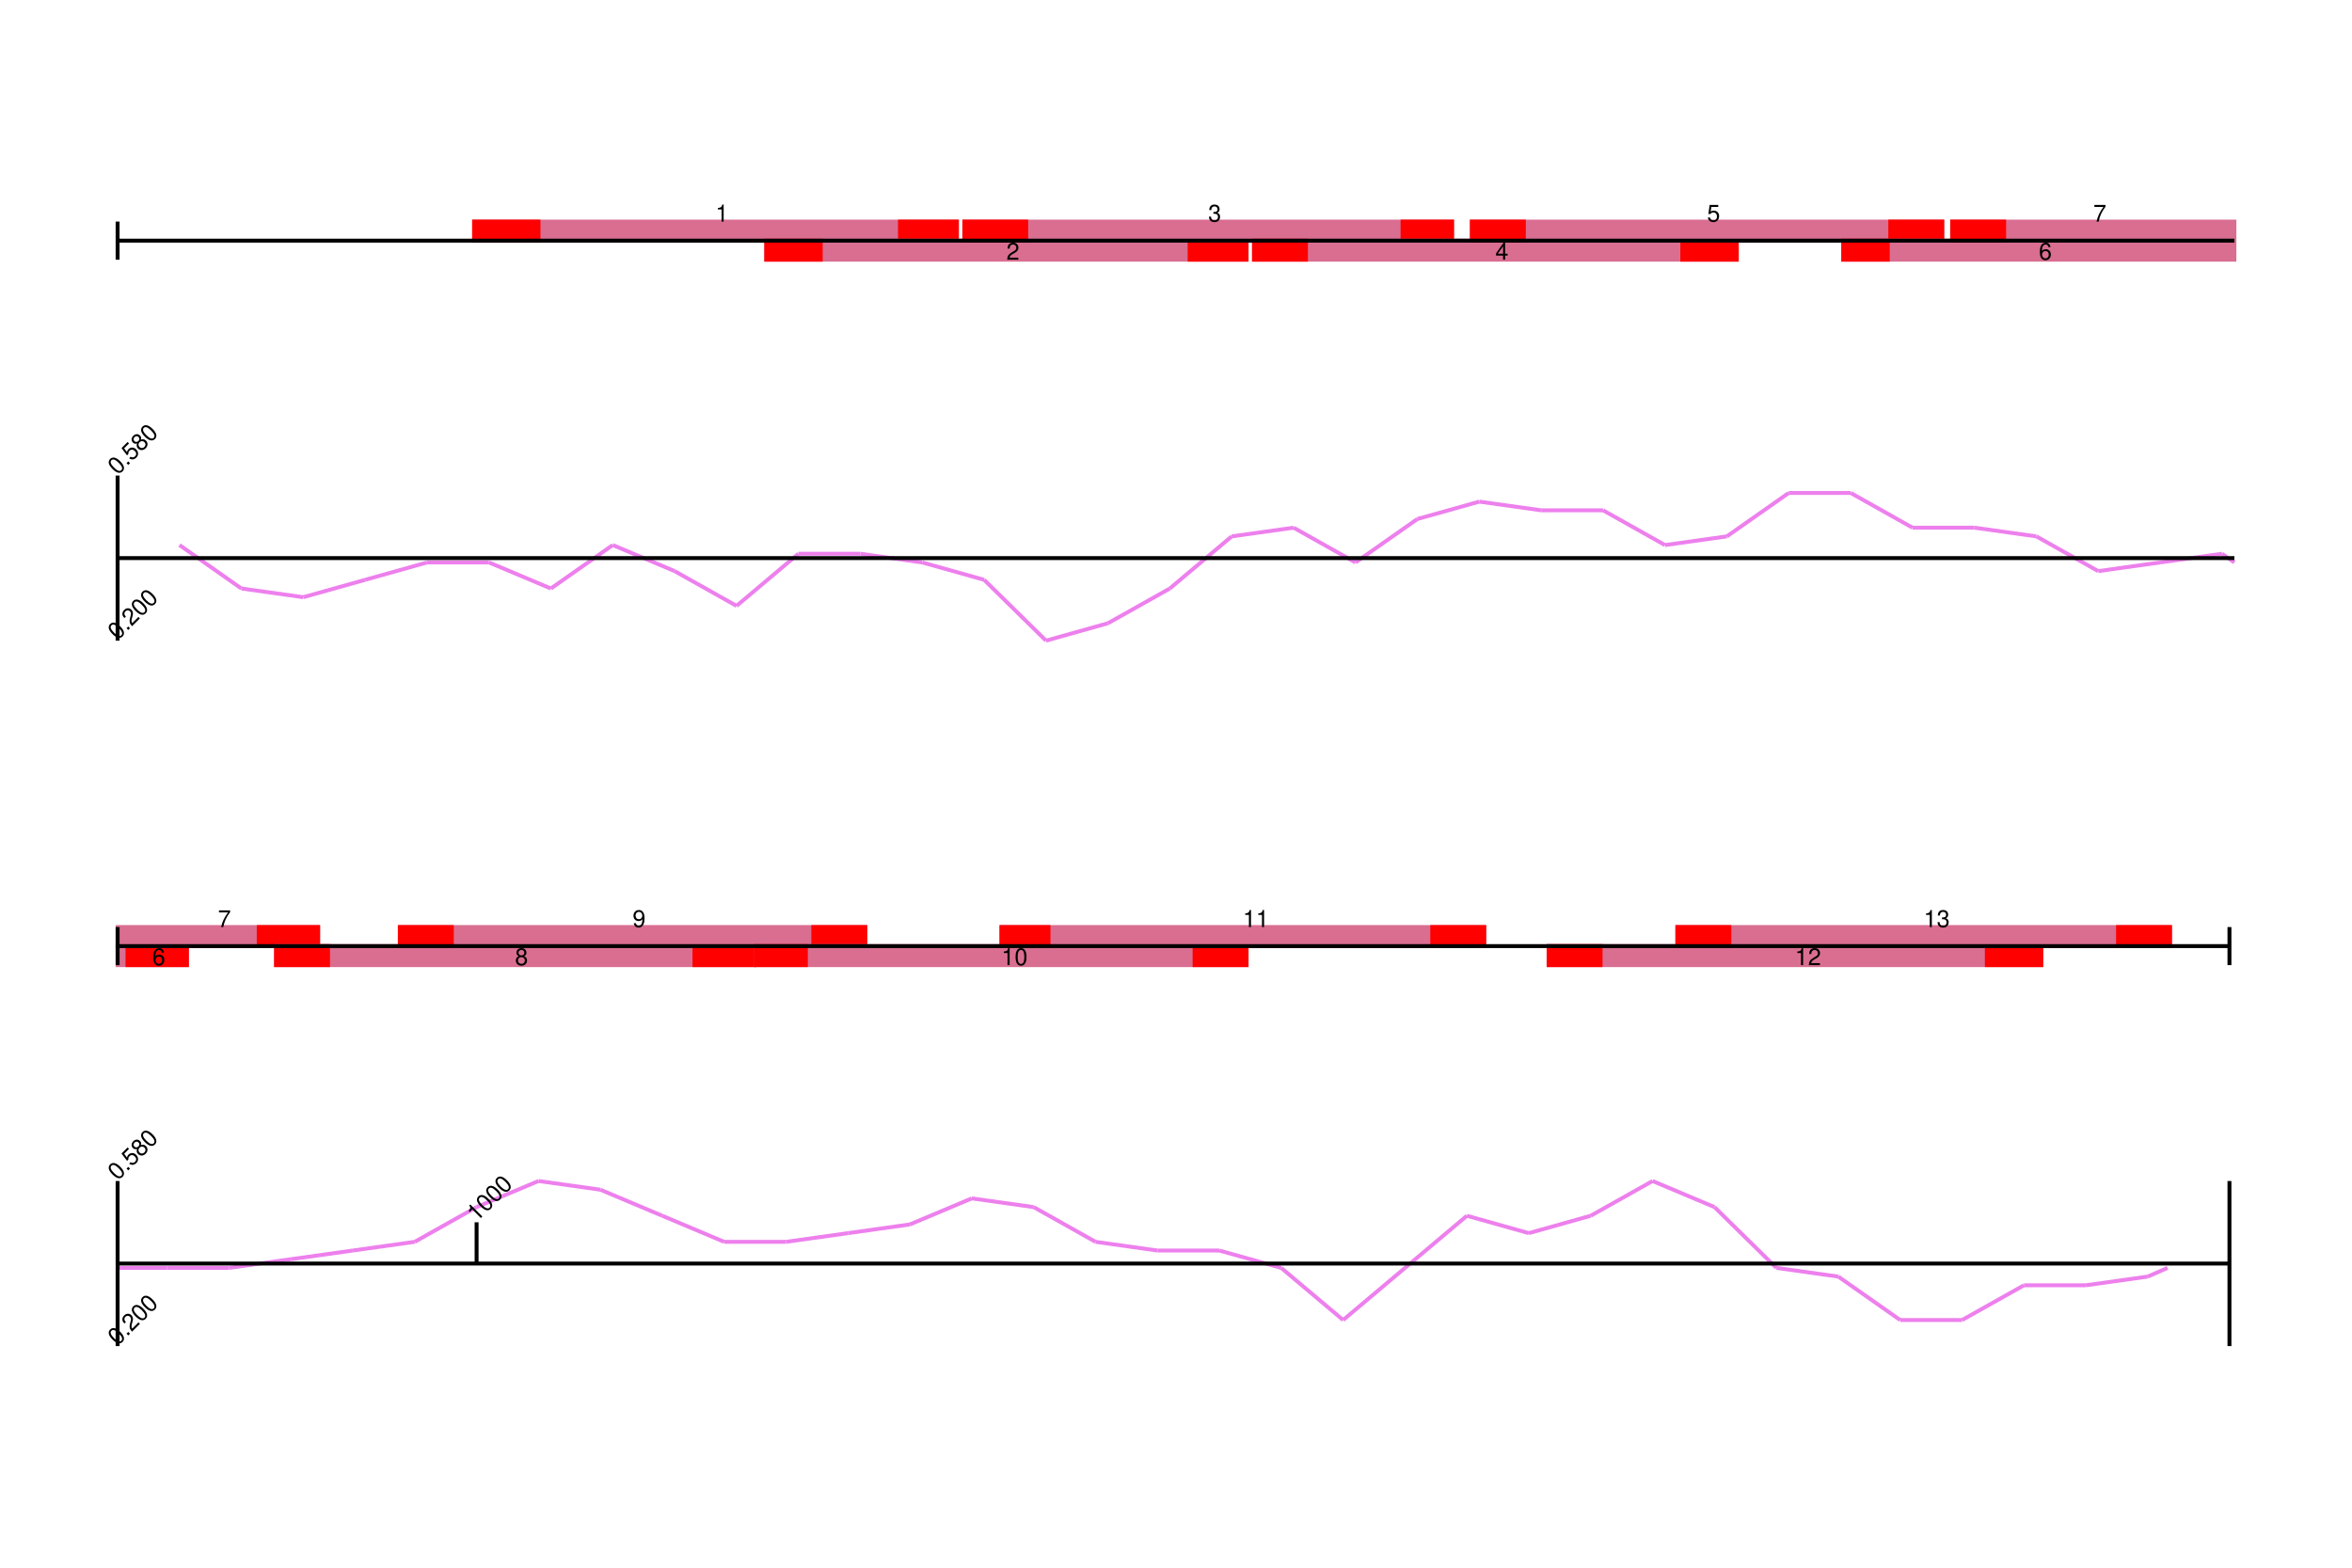
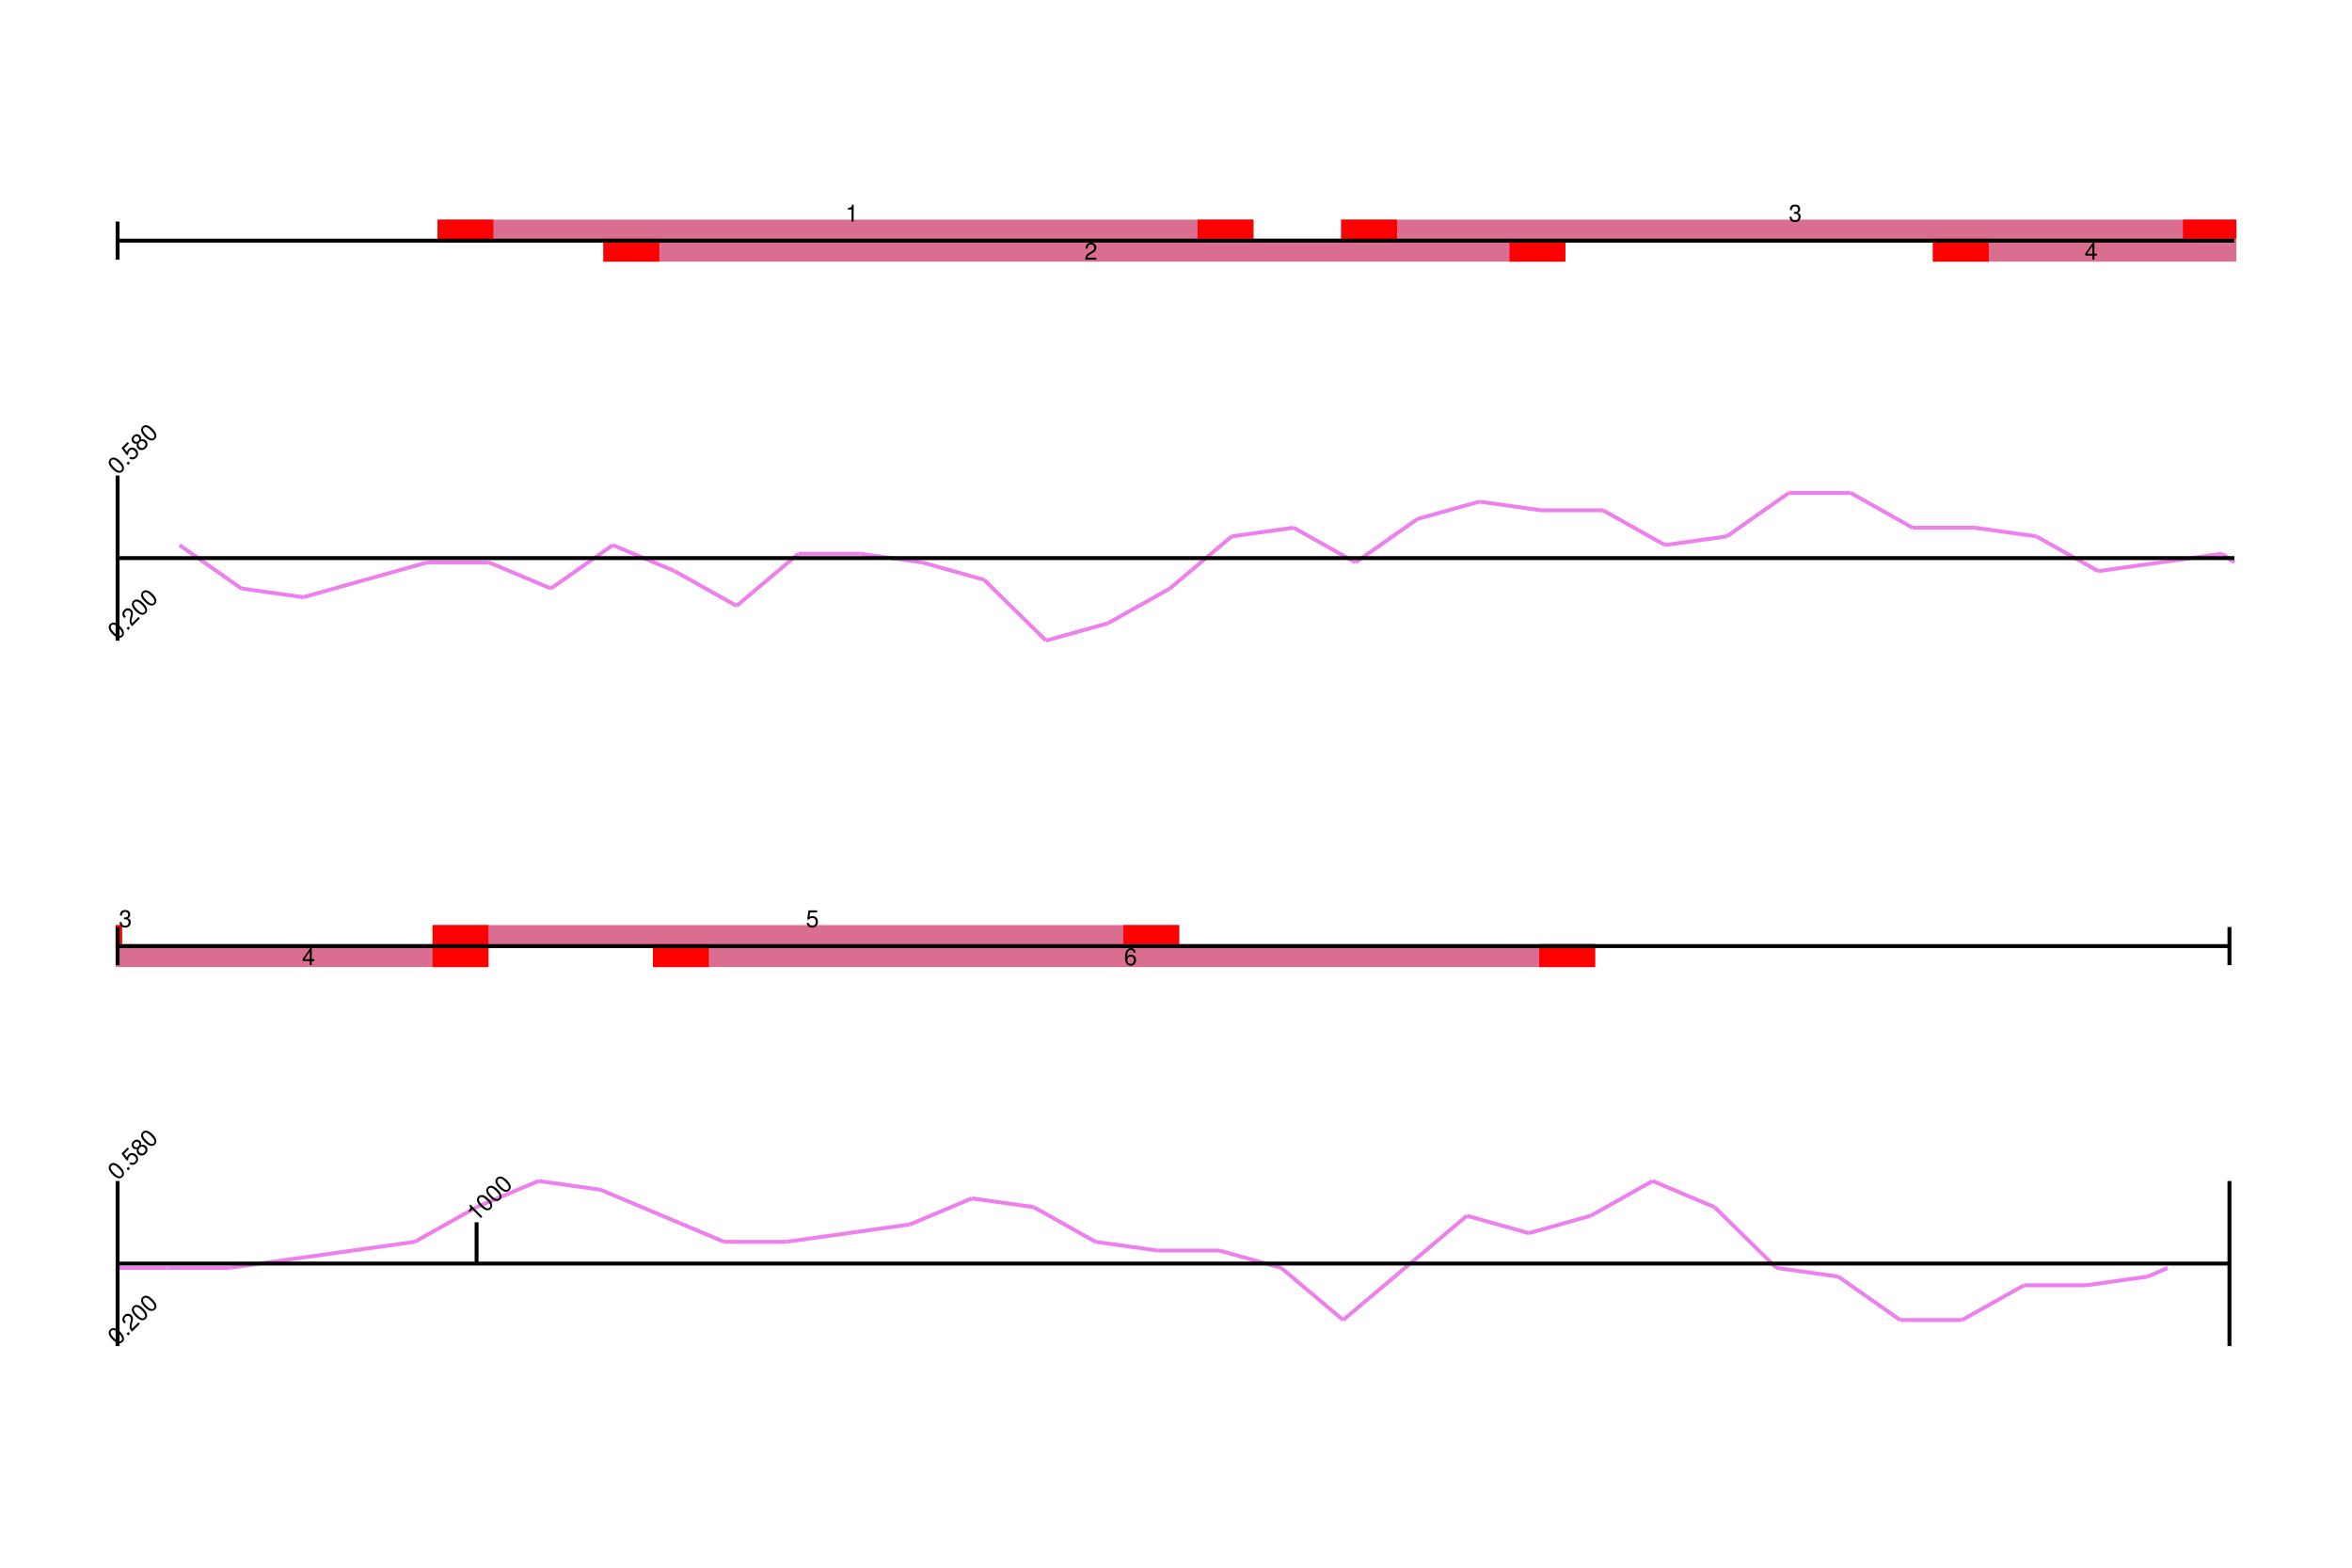
- <svg xmlns="http://www.w3.org/2000/svg" width="600" height="400" preserveAspectRatio="xMinYMin meet" viewBox="0 0 600 400" version="1.0" fill-rule="evenodd">
+ <svg xmlns="http://www.w3.org/2000/svg" fill-rule="evenodd" height="400" preserveAspectRatio="xMinYMin meet" version="1.0" viewBox="0 0 600 400" width="600">
  <clipPath id="clip">
-     <rect x="0" y="0" width="600" height="400" />
+     <rect height="400" width="600" x="0" y="0" />
  </clipPath>
-   <g id="group" transform="scale(1,-1) translate(0,-400)" style="clip-path: url(#clip)">
+   <g id="group" style="clip-path: url(#clip)" transform="scale(1,-1) translate(0,-400)">
    <g transform="">
      <path d="M 45.789,260.925 L 45.789,260.925 Z" style="stroke: rgb(93%,50%,93%); stroke-linecap: butt; stroke-width: 1;" />
      <path d="M 45.789,260.925 L 61.579,249.841 Z" style="stroke: rgb(93%,50%,93%); stroke-linecap: butt; stroke-width: 1;" />
      <path d="M 61.579,249.841 L 77.368,247.624 Z" style="stroke: rgb(93%,50%,93%); stroke-linecap: butt; stroke-width: 1;" />
      <path d="M 77.368,247.624 L 93.158,252.058 Z" style="stroke: rgb(93%,50%,93%); stroke-linecap: butt; stroke-width: 1;" />
      <path d="M 93.158,252.058 L 108.947,256.492 Z" style="stroke: rgb(93%,50%,93%); stroke-linecap: butt; stroke-width: 1;" />
      <path d="M 108.947,256.492 L 124.737,256.492 Z" style="stroke: rgb(93%,50%,93%); stroke-linecap: butt; stroke-width: 1;" />
      <path d="M 124.737,256.492 L 140.526,249.841 Z" style="stroke: rgb(93%,50%,93%); stroke-linecap: butt; stroke-width: 1;" />
      <path d="M 140.526,249.841 L 156.316,260.925 Z" style="stroke: rgb(93%,50%,93%); stroke-linecap: butt; stroke-width: 1;" />
      <path d="M 156.316,260.925 L 172.105,254.275 Z" style="stroke: rgb(93%,50%,93%); stroke-linecap: butt; stroke-width: 1;" />
      <path d="M 172.105,254.275 L 187.895,245.407 Z" style="stroke: rgb(93%,50%,93%); stroke-linecap: butt; stroke-width: 1;" />
      <path d="M 187.895,245.407 L 203.684,258.708 Z" style="stroke: rgb(93%,50%,93%); stroke-linecap: butt; stroke-width: 1;" />
      <path d="M 203.684,258.708 L 219.474,258.708 Z" style="stroke: rgb(93%,50%,93%); stroke-linecap: butt; stroke-width: 1;" />
      <path d="M 219.474,258.708 L 235.263,256.492 Z" style="stroke: rgb(93%,50%,93%); stroke-linecap: butt; stroke-width: 1;" />
      <path d="M 235.263,256.492 L 251.053,252.058 Z" style="stroke: rgb(93%,50%,93%); stroke-linecap: butt; stroke-width: 1;" />
      <path d="M 251.053,252.058 L 266.842,236.54 Z" style="stroke: rgb(93%,50%,93%); stroke-linecap: butt; stroke-width: 1;" />
      <path d="M 266.842,236.54 L 282.632,240.974 Z" style="stroke: rgb(93%,50%,93%); stroke-linecap: butt; stroke-width: 1;" />
      <path d="M 282.632,240.974 L 298.421,249.841 Z" style="stroke: rgb(93%,50%,93%); stroke-linecap: butt; stroke-width: 1;" />
      <path d="M 298.421,249.841 L 314.211,263.142 Z" style="stroke: rgb(93%,50%,93%); stroke-linecap: butt; stroke-width: 1;" />
      <path d="M 314.211,263.142 L 330,265.359 Z" style="stroke: rgb(93%,50%,93%); stroke-linecap: butt; stroke-width: 1;" />
      <path d="M 330,265.359 L 345.789,256.492 Z" style="stroke: rgb(93%,50%,93%); stroke-linecap: butt; stroke-width: 1;" />
      <path d="M 345.789,256.492 L 361.579,267.576 Z" style="stroke: rgb(93%,50%,93%); stroke-linecap: butt; stroke-width: 1;" />
      <path d="M 361.579,267.576 L 377.368,272.009 Z" style="stroke: rgb(93%,50%,93%); stroke-linecap: butt; stroke-width: 1;" />
      <path d="M 377.368,272.009 L 393.158,269.793 Z" style="stroke: rgb(93%,50%,93%); stroke-linecap: butt; stroke-width: 1;" />
      <path d="M 393.158,269.793 L 408.947,269.793 Z" style="stroke: rgb(93%,50%,93%); stroke-linecap: butt; stroke-width: 1;" />
      <path d="M 408.947,269.793 L 424.737,260.925 Z" style="stroke: rgb(93%,50%,93%); stroke-linecap: butt; stroke-width: 1;" />
      <path d="M 424.737,260.925 L 440.526,263.142 Z" style="stroke: rgb(93%,50%,93%); stroke-linecap: butt; stroke-width: 1;" />
      <path d="M 440.526,263.142 L 456.316,274.226 Z" style="stroke: rgb(93%,50%,93%); stroke-linecap: butt; stroke-width: 1;" />
      <path d="M 456.316,274.226 L 472.105,274.226 Z" style="stroke: rgb(93%,50%,93%); stroke-linecap: butt; stroke-width: 1;" />
      <path d="M 472.105,274.226 L 487.895,265.359 Z" style="stroke: rgb(93%,50%,93%); stroke-linecap: butt; stroke-width: 1;" />
      <path d="M 487.895,265.359 L 503.684,265.359 Z" style="stroke: rgb(93%,50%,93%); stroke-linecap: butt; stroke-width: 1;" />
      <path d="M 503.684,265.359 L 519.474,263.142 Z" style="stroke: rgb(93%,50%,93%); stroke-linecap: butt; stroke-width: 1;" />
      <path d="M 519.474,263.142 L 535.263,254.275 Z" style="stroke: rgb(93%,50%,93%); stroke-linecap: butt; stroke-width: 1;" />
      <path d="M 535.263,254.275 L 551.053,256.492 Z" style="stroke: rgb(93%,50%,93%); stroke-linecap: butt; stroke-width: 1;" />
      <path d="M 551.053,256.492 L 566.842,258.708 Z" style="stroke: rgb(93%,50%,93%); stroke-linecap: butt; stroke-width: 1;" />
      <path d="M 566.842,258.708 L 570,256.492 Z" style="stroke: rgb(93%,50%,93%); stroke-linecap: butt; stroke-width: 1;" />
      <path d="M 30,76.492 L 42.632,76.492 Z" style="stroke: rgb(93%,50%,93%); stroke-linecap: butt; stroke-width: 1;" />
      <path d="M 42.632,76.492 L 58.421,76.492 Z" style="stroke: rgb(93%,50%,93%); stroke-linecap: butt; stroke-width: 1;" />
      <path d="M 58.421,76.492 L 74.211,78.708 Z" style="stroke: rgb(93%,50%,93%); stroke-linecap: butt; stroke-width: 1;" />
      <path d="M 74.211,78.708 L 90,80.925 Z" style="stroke: rgb(93%,50%,93%); stroke-linecap: butt; stroke-width: 1;" />
      <path d="M 90,80.925 L 105.789,83.142 Z" style="stroke: rgb(93%,50%,93%); stroke-linecap: butt; stroke-width: 1;" />
      <path d="M 105.789,83.142 L 121.579,92.009 Z" style="stroke: rgb(93%,50%,93%); stroke-linecap: butt; stroke-width: 1;" />
      <path d="M 121.579,92.009 L 137.368,98.66 Z" style="stroke: rgb(93%,50%,93%); stroke-linecap: butt; stroke-width: 1;" />
      <path d="M 137.368,98.66 L 153.158,96.443 Z" style="stroke: rgb(93%,50%,93%); stroke-linecap: butt; stroke-width: 1;" />
      <path d="M 153.158,96.443 L 168.947,89.793 Z" style="stroke: rgb(93%,50%,93%); stroke-linecap: butt; stroke-width: 1;" />
      <path d="M 168.947,89.793 L 184.737,83.142 Z" style="stroke: rgb(93%,50%,93%); stroke-linecap: butt; stroke-width: 1;" />
      <path d="M 184.737,83.142 L 200.526,83.142 Z" style="stroke: rgb(93%,50%,93%); stroke-linecap: butt; stroke-width: 1;" />
      <path d="M 200.526,83.142 L 216.316,85.359 Z" style="stroke: rgb(93%,50%,93%); stroke-linecap: butt; stroke-width: 1;" />
      <path d="M 216.316,85.359 L 232.105,87.576 Z" style="stroke: rgb(93%,50%,93%); stroke-linecap: butt; stroke-width: 1;" />
      <path d="M 232.105,87.576 L 247.895,94.226 Z" style="stroke: rgb(93%,50%,93%); stroke-linecap: butt; stroke-width: 1;" />
      <path d="M 247.895,94.226 L 263.684,92.009 Z" style="stroke: rgb(93%,50%,93%); stroke-linecap: butt; stroke-width: 1;" />
      <path d="M 263.684,92.009 L 279.474,83.142 Z" style="stroke: rgb(93%,50%,93%); stroke-linecap: butt; stroke-width: 1;" />
      <path d="M 279.474,83.142 L 295.263,80.925 Z" style="stroke: rgb(93%,50%,93%); stroke-linecap: butt; stroke-width: 1;" />
      <path d="M 295.263,80.925 L 311.053,80.925 Z" style="stroke: rgb(93%,50%,93%); stroke-linecap: butt; stroke-width: 1;" />
      <path d="M 311.053,80.925 L 326.842,76.492 Z" style="stroke: rgb(93%,50%,93%); stroke-linecap: butt; stroke-width: 1;" />
      <path d="M 326.842,76.492 L 342.632,63.191 Z" style="stroke: rgb(93%,50%,93%); stroke-linecap: butt; stroke-width: 1;" />
      <path d="M 342.632,63.191 L 358.421,76.492 Z" style="stroke: rgb(93%,50%,93%); stroke-linecap: butt; stroke-width: 1;" />
      <path d="M 358.421,76.492 L 374.211,89.793 Z" style="stroke: rgb(93%,50%,93%); stroke-linecap: butt; stroke-width: 1;" />
      <path d="M 374.211,89.793 L 390,85.359 Z" style="stroke: rgb(93%,50%,93%); stroke-linecap: butt; stroke-width: 1;" />
      <path d="M 390,85.359 L 405.789,89.793 Z" style="stroke: rgb(93%,50%,93%); stroke-linecap: butt; stroke-width: 1;" />
      <path d="M 405.789,89.793 L 421.579,98.66 Z" style="stroke: rgb(93%,50%,93%); stroke-linecap: butt; stroke-width: 1;" />
      <path d="M 421.579,98.66 L 437.368,92.009 Z" style="stroke: rgb(93%,50%,93%); stroke-linecap: butt; stroke-width: 1;" />
      <path d="M 437.368,92.009 L 453.158,76.492 Z" style="stroke: rgb(93%,50%,93%); stroke-linecap: butt; stroke-width: 1;" />
      <path d="M 453.158,76.492 L 468.947,74.275 Z" style="stroke: rgb(93%,50%,93%); stroke-linecap: butt; stroke-width: 1;" />
      <path d="M 468.947,74.275 L 484.737,63.191 Z" style="stroke: rgb(93%,50%,93%); stroke-linecap: butt; stroke-width: 1;" />
      <path d="M 484.737,63.191 L 500.526,63.191 Z" style="stroke: rgb(93%,50%,93%); stroke-linecap: butt; stroke-width: 1;" />
      <path d="M 500.526,63.191 L 516.316,72.058 Z" style="stroke: rgb(93%,50%,93%); stroke-linecap: butt; stroke-width: 1;" />
      <path d="M 516.316,72.058 L 532.105,72.058 Z" style="stroke: rgb(93%,50%,93%); stroke-linecap: butt; stroke-width: 1;" />
      <path d="M 532.105,72.058 L 547.895,74.275 Z" style="stroke: rgb(93%,50%,93%); stroke-linecap: butt; stroke-width: 1;" />
      <path d="M 547.895,74.275 L 552.947,76.492 Z" style="stroke: rgb(93%,50%,93%); stroke-linecap: butt; stroke-width: 1;" />
-       <polygon points="120.947 338.6, 244.105 338.6, 244.105 343.46, 120.947 343.46" style="stroke: rgb(85%,43%,57%); stroke-linecap: butt; stroke-width: 1; fill: rgb(85%,43%,57%);" />
-       <polygon points="120.947 338.6, 137.368 338.6, 137.368 343.46, 120.947 343.46" style="stroke: rgb(100%,0%,0%); stroke-linecap: butt; stroke-width: 1; fill: rgb(100%,0%,0%);" />
-       <polygon points="229.579 338.6, 244.105 338.6, 244.105 343.46, 229.579 343.46" style="stroke: rgb(100%,0%,0%); stroke-linecap: butt; stroke-width: 1; fill: rgb(100%,0%,0%);" />
-       <polygon points="195.474 333.74, 318 333.74, 318 338.6, 195.474 338.6" style="stroke: rgb(85%,43%,57%); stroke-linecap: butt; stroke-width: 1; fill: rgb(85%,43%,57%);" />
-       <polygon points="195.474 333.74, 209.368 333.74, 209.368 338.6, 195.474 338.6" style="stroke: rgb(100%,0%,0%); stroke-linecap: butt; stroke-width: 1; fill: rgb(100%,0%,0%);" />
-       <polygon points="303.474 333.74, 318 333.74, 318 338.6, 303.474 338.6" style="stroke: rgb(100%,0%,0%); stroke-linecap: butt; stroke-width: 1; fill: rgb(100%,0%,0%);" />
-       <polygon points="246 338.6, 370.421 338.6, 370.421 343.46, 246 343.46" style="stroke: rgb(85%,43%,57%); stroke-linecap: butt; stroke-width: 1; fill: rgb(85%,43%,57%);" />
-       <polygon points="246 338.6, 261.789 338.6, 261.789 343.46, 246 343.46" style="stroke: rgb(100%,0%,0%); stroke-linecap: butt; stroke-width: 1; fill: rgb(100%,0%,0%);" />
-       <polygon points="357.789 338.6, 370.421 338.6, 370.421 343.46, 357.789 343.46" style="stroke: rgb(100%,0%,0%); stroke-linecap: butt; stroke-width: 1; fill: rgb(100%,0%,0%);" />
-       <polygon points="319.895 333.74, 443.053 333.74, 443.053 338.6, 319.895 338.6" style="stroke: rgb(85%,43%,57%); stroke-linecap: butt; stroke-width: 1; fill: rgb(85%,43%,57%);" />
-       <polygon points="319.895 333.74, 333.158 333.74, 333.158 338.6, 319.895 338.6" style="stroke: rgb(100%,0%,0%); stroke-linecap: butt; stroke-width: 1; fill: rgb(100%,0%,0%);" />
-       <polygon points="429.158 333.74, 443.053 333.74, 443.053 338.6, 429.158 338.6" style="stroke: rgb(100%,0%,0%); stroke-linecap: butt; stroke-width: 1; fill: rgb(100%,0%,0%);" />
-       <polygon points="375.474 338.6, 495.474 338.6, 495.474 343.46, 375.474 343.46" style="stroke: rgb(85%,43%,57%); stroke-linecap: butt; stroke-width: 1; fill: rgb(85%,43%,57%);" />
-       <polygon points="375.474 338.6, 388.737 338.6, 388.737 343.46, 375.474 343.46" style="stroke: rgb(100%,0%,0%); stroke-linecap: butt; stroke-width: 1; fill: rgb(100%,0%,0%);" />
-       <polygon points="482.211 338.6, 495.474 338.6, 495.474 343.46, 482.211 343.46" style="stroke: rgb(100%,0%,0%); stroke-linecap: butt; stroke-width: 1; fill: rgb(100%,0%,0%);" />
-       <polygon points="470.211 333.74, 570 333.74, 570 338.6, 470.211 338.6" style="stroke: rgb(85%,43%,57%); stroke-linecap: butt; stroke-width: 1; fill: rgb(85%,43%,57%);" />
-       <polygon points="30 153.74, 47.684 153.74, 47.684 158.6, 30 158.6" style="stroke: rgb(85%,43%,57%); stroke-linecap: butt; stroke-width: 1; fill: rgb(85%,43%,57%);" />
-       <polygon points="470.211 333.74, 481.579 333.74, 481.579 338.6, 470.211 338.6" style="stroke: rgb(100%,0%,0%); stroke-linecap: butt; stroke-width: 1; fill: rgb(100%,0%,0%);" />
-       <polygon points="32.526 153.74, 47.684 153.74, 47.684 158.6, 32.526 158.6" style="stroke: rgb(100%,0%,0%); stroke-linecap: butt; stroke-width: 1; fill: rgb(100%,0%,0%);" />
-       <polygon points="498 338.6, 570 338.6, 570 343.46, 498 343.46" style="stroke: rgb(85%,43%,57%); stroke-linecap: butt; stroke-width: 1; fill: rgb(85%,43%,57%);" />
-       <polygon points="30 158.6, 81.158 158.6, 81.158 163.46, 30 163.46" style="stroke: rgb(85%,43%,57%); stroke-linecap: butt; stroke-width: 1; fill: rgb(85%,43%,57%);" />
-       <polygon points="498 338.6, 511.263 338.6, 511.263 343.46, 498 343.46" style="stroke: rgb(100%,0%,0%); stroke-linecap: butt; stroke-width: 1; fill: rgb(100%,0%,0%);" />
-       <polygon points="66 158.6, 81.158 158.6, 81.158 163.46, 66 163.46" style="stroke: rgb(100%,0%,0%); stroke-linecap: butt; stroke-width: 1; fill: rgb(100%,0%,0%);" />
-       <polygon points="70.421 153.74, 192.316 153.74, 192.316 158.6, 70.421 158.6" style="stroke: rgb(85%,43%,57%); stroke-linecap: butt; stroke-width: 1; fill: rgb(85%,43%,57%);" />
-       <polygon points="70.421 153.74, 83.684 153.74, 83.684 158.6, 70.421 158.6" style="stroke: rgb(100%,0%,0%); stroke-linecap: butt; stroke-width: 1; fill: rgb(100%,0%,0%);" />
-       <polygon points="177.158 153.74, 192.316 153.74, 192.316 158.6, 177.158 158.6" style="stroke: rgb(100%,0%,0%); stroke-linecap: butt; stroke-width: 1; fill: rgb(100%,0%,0%);" />
-       <polygon points="102 158.6, 220.737 158.6, 220.737 163.46, 102 163.46" style="stroke: rgb(85%,43%,57%); stroke-linecap: butt; stroke-width: 1; fill: rgb(85%,43%,57%);" />
-       <polygon points="102 158.6, 115.263 158.6, 115.263 163.46, 102 163.46" style="stroke: rgb(100%,0%,0%); stroke-linecap: butt; stroke-width: 1; fill: rgb(100%,0%,0%);" />
-       <polygon points="207.474 158.6, 220.737 158.6, 220.737 163.46, 207.474 163.46" style="stroke: rgb(100%,0%,0%); stroke-linecap: butt; stroke-width: 1; fill: rgb(100%,0%,0%);" />
-       <polygon points="192.947 153.74, 318 153.74, 318 158.6, 192.947 158.6" style="stroke: rgb(85%,43%,57%); stroke-linecap: butt; stroke-width: 1; fill: rgb(85%,43%,57%);" />
-       <polygon points="192.947 153.74, 205.579 153.74, 205.579 158.6, 192.947 158.6" style="stroke: rgb(100%,0%,0%); stroke-linecap: butt; stroke-width: 1; fill: rgb(100%,0%,0%);" />
-       <polygon points="304.737 153.74, 318 153.74, 318 158.6, 304.737 158.6" style="stroke: rgb(100%,0%,0%); stroke-linecap: butt; stroke-width: 1; fill: rgb(100%,0%,0%);" />
-       <polygon points="255.474 158.6, 378.632 158.6, 378.632 163.46, 255.474 163.46" style="stroke: rgb(85%,43%,57%); stroke-linecap: butt; stroke-width: 1; fill: rgb(85%,43%,57%);" />
-       <polygon points="255.474 158.6, 267.474 158.6, 267.474 163.46, 255.474 163.46" style="stroke: rgb(100%,0%,0%); stroke-linecap: butt; stroke-width: 1; fill: rgb(100%,0%,0%);" />
-       <polygon points="365.368 158.6, 378.632 158.6, 378.632 163.46, 365.368 163.46" style="stroke: rgb(100%,0%,0%); stroke-linecap: butt; stroke-width: 1; fill: rgb(100%,0%,0%);" />
-       <polygon points="395.053 153.74, 520.737 153.74, 520.737 158.6, 395.053 158.6" style="stroke: rgb(85%,43%,57%); stroke-linecap: butt; stroke-width: 1; fill: rgb(85%,43%,57%);" />
-       <polygon points="395.053 153.74, 408.316 153.74, 408.316 158.6, 395.053 158.6" style="stroke: rgb(100%,0%,0%); stroke-linecap: butt; stroke-width: 1; fill: rgb(100%,0%,0%);" />
-       <polygon points="506.842 153.74, 520.737 153.74, 520.737 158.6, 506.842 158.6" style="stroke: rgb(100%,0%,0%); stroke-linecap: butt; stroke-width: 1; fill: rgb(100%,0%,0%);" />
-       <polygon points="427.895 158.6, 553.579 158.6, 553.579 163.46, 427.895 163.46" style="stroke: rgb(85%,43%,57%); stroke-linecap: butt; stroke-width: 1; fill: rgb(85%,43%,57%);" />
-       <polygon points="427.895 158.6, 441.158 158.6, 441.158 163.46, 427.895 163.46" style="stroke: rgb(100%,0%,0%); stroke-linecap: butt; stroke-width: 1; fill: rgb(100%,0%,0%);" />
-       <polygon points="540.316 158.6, 553.579 158.6, 553.579 163.46, 540.316 163.46" style="stroke: rgb(100%,0%,0%); stroke-linecap: butt; stroke-width: 1; fill: rgb(100%,0%,0%);" />
+       <polygon points="112.105 338.6, 319.263 338.6, 319.263 343.46, 112.105 343.46" style="stroke: rgb(85%,43%,57%); stroke-linecap: butt; stroke-width: 1; fill: rgb(85%,43%,57%); fill-rule: evenodd;" />
+       <polygon points="112.105 338.6, 125.368 338.6, 125.368 343.46, 112.105 343.46" style="stroke: rgb(100%,0%,0%); stroke-linecap: butt; stroke-width: 1; fill: rgb(100%,0%,0%); fill-rule: evenodd;" />
+       <polygon points="306 338.6, 319.263 338.6, 319.263 343.46, 306 343.46" style="stroke: rgb(100%,0%,0%); stroke-linecap: butt; stroke-width: 1; fill: rgb(100%,0%,0%); fill-rule: evenodd;" />
+       <polygon points="154.421 333.74, 398.842 333.74, 398.842 338.6, 154.421 338.6" style="stroke: rgb(85%,43%,57%); stroke-linecap: butt; stroke-width: 1; fill: rgb(85%,43%,57%); fill-rule: evenodd;" />
+       <polygon points="154.421 333.74, 167.684 333.74, 167.684 338.6, 154.421 338.6" style="stroke: rgb(100%,0%,0%); stroke-linecap: butt; stroke-width: 1; fill: rgb(100%,0%,0%); fill-rule: evenodd;" />
+       <polygon points="385.579 333.74, 398.842 333.74, 398.842 338.6, 385.579 338.6" style="stroke: rgb(100%,0%,0%); stroke-linecap: butt; stroke-width: 1; fill: rgb(100%,0%,0%); fill-rule: evenodd;" />
+       <polygon points="342.632 338.6, 570 338.6, 570 343.46, 342.632 343.46" style="stroke: rgb(85%,43%,57%); stroke-linecap: butt; stroke-width: 1; fill: rgb(85%,43%,57%); fill-rule: evenodd;" />
+       <polygon points="30 158.6, 30.632 158.6, 30.632 163.46, 30 163.46" style="stroke: rgb(85%,43%,57%); stroke-linecap: butt; stroke-width: 1; fill: rgb(85%,43%,57%); fill-rule: evenodd;" />
+       <polygon points="342.632 338.6, 355.895 338.6, 355.895 343.46, 342.632 343.46" style="stroke: rgb(100%,0%,0%); stroke-linecap: butt; stroke-width: 1; fill: rgb(100%,0%,0%); fill-rule: evenodd;" />
+       <polygon points="557.368 338.6, 570 338.6, 570 343.46, 557.368 343.46" style="stroke: rgb(100%,0%,0%); stroke-linecap: butt; stroke-width: 1; fill: rgb(100%,0%,0%); fill-rule: evenodd;" />
+       <polygon points="30 158.6, 30.632 158.6, 30.632 163.46, 30 163.46" style="stroke: rgb(100%,0%,0%); stroke-linecap: butt; stroke-width: 1; fill: rgb(100%,0%,0%); fill-rule: evenodd;" />
+       <polygon points="493.579 333.74, 570 333.74, 570 338.6, 493.579 338.6" style="stroke: rgb(85%,43%,57%); stroke-linecap: butt; stroke-width: 1; fill: rgb(85%,43%,57%); fill-rule: evenodd;" />
+       <polygon points="30 153.74, 124.105 153.74, 124.105 158.6, 30 158.6" style="stroke: rgb(85%,43%,57%); stroke-linecap: butt; stroke-width: 1; fill: rgb(85%,43%,57%); fill-rule: evenodd;" />
+       <polygon points="493.579 333.74, 506.842 333.74, 506.842 338.6, 493.579 338.6" style="stroke: rgb(100%,0%,0%); stroke-linecap: butt; stroke-width: 1; fill: rgb(100%,0%,0%); fill-rule: evenodd;" />
+       <polygon points="110.842 153.74, 124.105 153.74, 124.105 158.6, 110.842 158.6" style="stroke: rgb(100%,0%,0%); stroke-linecap: butt; stroke-width: 1; fill: rgb(100%,0%,0%); fill-rule: evenodd;" />
+       <polygon points="110.842 158.6, 300.316 158.6, 300.316 163.46, 110.842 163.46" style="stroke: rgb(85%,43%,57%); stroke-linecap: butt; stroke-width: 1; fill: rgb(85%,43%,57%); fill-rule: evenodd;" />
+       <polygon points="110.842 158.6, 124.105 158.6, 124.105 163.46, 110.842 163.46" style="stroke: rgb(100%,0%,0%); stroke-linecap: butt; stroke-width: 1; fill: rgb(100%,0%,0%); fill-rule: evenodd;" />
+       <polygon points="287.053 158.6, 300.316 158.6, 300.316 163.46, 287.053 163.46" style="stroke: rgb(100%,0%,0%); stroke-linecap: butt; stroke-width: 1; fill: rgb(100%,0%,0%); fill-rule: evenodd;" />
+       <polygon points="167.053 153.74, 406.421 153.74, 406.421 158.6, 167.053 158.6" style="stroke: rgb(85%,43%,57%); stroke-linecap: butt; stroke-width: 1; fill: rgb(85%,43%,57%); fill-rule: evenodd;" />
+       <polygon points="167.053 153.74, 180.316 153.74, 180.316 158.6, 167.053 158.6" style="stroke: rgb(100%,0%,0%); stroke-linecap: butt; stroke-width: 1; fill: rgb(100%,0%,0%); fill-rule: evenodd;" />
+       <polygon points="393.158 153.74, 406.421 153.74, 406.421 158.6, 393.158 158.6" style="stroke: rgb(100%,0%,0%); stroke-linecap: butt; stroke-width: 1; fill: rgb(100%,0%,0%); fill-rule: evenodd;" />
      <path d="M 30,257.6 L 570,257.6 Z" style="stroke: rgb(0%,0%,0%); stroke-linecap: butt; stroke-width: 1;" />
      <path d="M 30,236.54 L 30,278.66 Z" style="stroke: rgb(0%,0%,0%); stroke-linecap: butt; stroke-width: 1;" />
      <path d="M 568.737,56.54 L 568.737,98.66 Z" style="stroke: rgb(0%,0%,0%); stroke-linecap: butt; stroke-width: 1;" />
      <path d="M 30,77.6 L 568.737,77.6 Z" style="stroke: rgb(0%,0%,0%); stroke-linecap: butt; stroke-width: 1;" />
      <path d="M 30,56.54 L 30,98.66 Z" style="stroke: rgb(0%,0%,0%); stroke-linecap: butt; stroke-width: 1;" />
      <path d="M 121.579,77.6 L 121.579,88.13 Z" style="stroke: rgb(0%,0%,0%); stroke-linecap: butt; stroke-width: 1;" />
      <path d="M 30,338.6 L 570,338.6 Z" style="stroke: rgb(0%,0%,0%); stroke-linecap: butt; stroke-width: 1;" />
      <path d="M 30,333.74 L 30,343.46 Z" style="stroke: rgb(0%,0%,0%); stroke-linecap: butt; stroke-width: 1;" />
      <path d="M 568.737,153.74 L 568.737,163.46 Z" style="stroke: rgb(0%,0%,0%); stroke-linecap: butt; stroke-width: 1;" />
      <path d="M 30,158.6 L 568.737,158.6 Z" style="stroke: rgb(0%,0%,0%); stroke-linecap: butt; stroke-width: 1;" />
      <path d="M 30,153.74 L 30,163.46 Z" style="stroke: rgb(0%,0%,0%); stroke-linecap: butt; stroke-width: 1;" />
      <g transform=" matrix(0.707107,0.707107,-0.707107,0.707107,121.5789,88.13)">
-         <text x="0" y="0" style="font-family: Helvetica; font-size: 6px; fill: rgb(0%,0%,0%);" transform="translate(0,0) scale(1,-1)">1000</text>
+         <text style="font-family: Helvetica; font-size: 6px;fill: rgb(0%,0%,0%); stroke:none;" transform="translate(0,0) scale(1,-1)" x="0" y="0">1000</text>
      </g>
      <g transform=" matrix(0.707107,0.707107,-0.707107,0.707107,30,236.54)">
-         <text x="0" y="0" style="font-family: Helvetica; font-size: 6px; fill: rgb(0%,0%,0%);" transform="translate(0,0) scale(1,-1)">0.200</text>
+         <text style="font-family: Helvetica; font-size: 6px;fill: rgb(0%,0%,0%); stroke:none;" transform="translate(0,0) scale(1,-1)" x="0" y="0">0.200</text>
      </g>
      <g transform=" matrix(0.707107,0.707107,-0.707107,0.707107,30,278.66)">
-         <text x="0" y="0" style="font-family: Helvetica; font-size: 6px; fill: rgb(0%,0%,0%);" transform="translate(0,0) scale(1,-1)">0.580</text>
+         <text style="font-family: Helvetica; font-size: 6px;fill: rgb(0%,0%,0%); stroke:none;" transform="translate(0,0) scale(1,-1)" x="0" y="0">0.580</text>
      </g>
      <g transform=" matrix(0.707107,0.707107,-0.707107,0.707107,30,257.6)">
-         <text x="0" y="0" style="font-family: Helvetica; font-size: 6px; fill: rgb(0%,0%,0%);" transform="translate(0,0) scale(1,-1)" />
+         <text style="font-family: Helvetica; font-size: 6px;fill: rgb(0%,0%,0%); stroke:none;" transform="translate(0,0) scale(1,-1)" x="0" y="0" />
      </g>
      <g transform=" matrix(0.707107,0.707107,-0.707107,0.707107,30,56.54)">
-         <text x="0" y="0" style="font-family: Helvetica; font-size: 6px; fill: rgb(0%,0%,0%);" transform="translate(0,0) scale(1,-1)">0.200</text>
+         <text style="font-family: Helvetica; font-size: 6px;fill: rgb(0%,0%,0%); stroke:none;" transform="translate(0,0) scale(1,-1)" x="0" y="0">0.200</text>
      </g>
      <g transform=" matrix(0.707107,0.707107,-0.707107,0.707107,30,98.66)">
-         <text x="0" y="0" style="font-family: Helvetica; font-size: 6px; fill: rgb(0%,0%,0%);" transform="translate(0,0) scale(1,-1)">0.580</text>
+         <text style="font-family: Helvetica; font-size: 6px;fill: rgb(0%,0%,0%); stroke:none;" transform="translate(0,0) scale(1,-1)" x="0" y="0">0.580</text>
      </g>
      <g transform=" matrix(0.707107,0.707107,-0.707107,0.707107,30,77.6)">
-         <text x="0" y="0" style="font-family: Helvetica; font-size: 6px; fill: rgb(0%,0%,0%);" transform="translate(0,0) scale(1,-1)" />
+         <text style="font-family: Helvetica; font-size: 6px;fill: rgb(0%,0%,0%); stroke:none;" transform="translate(0,0) scale(1,-1)" x="0" y="0" />
      </g>
-       <g transform=" matrix(1,0,-0,1,182.5263,343.46)">
-         <text x="0" y="0" style="font-family: Helvetica; font-size: 6px; fill: rgb(0%,0%,0%);" transform="translate(0,0) scale(1,-1)">1</text>
+       <g transform=" matrix(1,0,-0,1,215.6842,343.46)">
+         <text style="font-family: Helvetica; font-size: 6px;fill: rgb(0%,0%,0%); stroke:none;" transform="translate(0,0) scale(1,-1)" x="0" y="0">1</text>
      </g>
-       <g transform=" matrix(1,0,-0,1,256.7368,333.74)">
-         <text x="0" y="0" style="font-family: Helvetica; font-size: 6px; fill: rgb(0%,0%,0%);" transform="translate(0,0) scale(1,-1)">2</text>
+       <g transform=" matrix(1,0,-0,1,276.6316,333.74)">
+         <text style="font-family: Helvetica; font-size: 6px;fill: rgb(0%,0%,0%); stroke:none;" transform="translate(0,0) scale(1,-1)" x="0" y="0">2</text>
      </g>
-       <g transform=" matrix(1,0,-0,1,308.2105,343.46)">
-         <text x="0" y="0" style="font-family: Helvetica; font-size: 6px; fill: rgb(0%,0%,0%);" transform="translate(0,0) scale(1,-1)">3</text>
+       <g transform=" matrix(1,0,-0,1,456.3158,343.46)">
+         <text style="font-family: Helvetica; font-size: 6px;fill: rgb(0%,0%,0%); stroke:none;" transform="translate(0,0) scale(1,-1)" x="0" y="0">3</text>
      </g>
-       <g transform=" matrix(1,0,-0,1,381.4737,333.74)">
-         <text x="0" y="0" style="font-family: Helvetica; font-size: 6px; fill: rgb(0%,0%,0%);" transform="translate(0,0) scale(1,-1)">4</text>
+       <g transform=" matrix(1,0,-0,1,30.31579,163.46)">
+         <text style="font-family: Helvetica; font-size: 6px;fill: rgb(0%,0%,0%); stroke:none;" transform="translate(0,0) scale(1,-1)" x="0" y="0">3</text>
      </g>
-       <g transform=" matrix(1,0,-0,1,435.4737,343.46)">
-         <text x="0" y="0" style="font-family: Helvetica; font-size: 6px; fill: rgb(0%,0%,0%);" transform="translate(0,0) scale(1,-1)">5</text>
+       <g transform=" matrix(1,0,-0,1,531.7895,333.74)">
+         <text style="font-family: Helvetica; font-size: 6px;fill: rgb(0%,0%,0%); stroke:none;" transform="translate(0,0) scale(1,-1)" x="0" y="0">4</text>
      </g>
-       <g transform=" matrix(1,0,-0,1,520.1053,333.74)">
-         <text x="0" y="0" style="font-family: Helvetica; font-size: 6px; fill: rgb(0%,0%,0%);" transform="translate(0,0) scale(1,-1)">6</text>
+       <g transform=" matrix(1,0,-0,1,77.05263,153.74)">
+         <text style="font-family: Helvetica; font-size: 6px;fill: rgb(0%,0%,0%); stroke:none;" transform="translate(0,0) scale(1,-1)" x="0" y="0">4</text>
      </g>
-       <g transform=" matrix(1,0,-0,1,38.8421,153.74)">
-         <text x="0" y="0" style="font-family: Helvetica; font-size: 6px; fill: rgb(0%,0%,0%);" transform="translate(0,0) scale(1,-1)">6</text>
+       <g transform=" matrix(1,0,-0,1,205.5789,163.46)">
+         <text style="font-family: Helvetica; font-size: 6px;fill: rgb(0%,0%,0%); stroke:none;" transform="translate(0,0) scale(1,-1)" x="0" y="0">5</text>
      </g>
-       <g transform=" matrix(1,0,-0,1,534,343.46)">
-         <text x="0" y="0" style="font-family: Helvetica; font-size: 6px; fill: rgb(0%,0%,0%);" transform="translate(0,0) scale(1,-1)">7</text>
-       </g>
-       <g transform=" matrix(1,0,-0,1,55.57895,163.46)">
-         <text x="0" y="0" style="font-family: Helvetica; font-size: 6px; fill: rgb(0%,0%,0%);" transform="translate(0,0) scale(1,-1)">7</text>
-       </g>
-       <g transform=" matrix(1,0,-0,1,131.3684,153.74)">
-         <text x="0" y="0" style="font-family: Helvetica; font-size: 6px; fill: rgb(0%,0%,0%);" transform="translate(0,0) scale(1,-1)">8</text>
-       </g>
-       <g transform=" matrix(1,0,-0,1,161.3684,163.46)">
-         <text x="0" y="0" style="font-family: Helvetica; font-size: 6px; fill: rgb(0%,0%,0%);" transform="translate(0,0) scale(1,-1)">9</text>
-       </g>
-       <g transform=" matrix(1,0,-0,1,255.4737,153.74)">
-         <text x="0" y="0" style="font-family: Helvetica; font-size: 6px; fill: rgb(0%,0%,0%);" transform="translate(0,0) scale(1,-1)">10</text>
-       </g>
-       <g transform=" matrix(1,0,-0,1,317.0526,163.46)">
-         <text x="0" y="0" style="font-family: Helvetica; font-size: 6px; fill: rgb(0%,0%,0%);" transform="translate(0,0) scale(1,-1)">11</text>
-       </g>
-       <g transform=" matrix(1,0,-0,1,457.8947,153.74)">
-         <text x="0" y="0" style="font-family: Helvetica; font-size: 6px; fill: rgb(0%,0%,0%);" transform="translate(0,0) scale(1,-1)">12</text>
-       </g>
-       <g transform=" matrix(1,0,-0,1,490.7368,163.46)">
-         <text x="0" y="0" style="font-family: Helvetica; font-size: 6px; fill: rgb(0%,0%,0%);" transform="translate(0,0) scale(1,-1)">13</text>
+       <g transform=" matrix(1,0,-0,1,286.7368,153.74)">
+         <text style="font-family: Helvetica; font-size: 6px;fill: rgb(0%,0%,0%); stroke:none;" transform="translate(0,0) scale(1,-1)" x="0" y="0">6</text>
      </g>
    </g>
  </g>
</svg>
